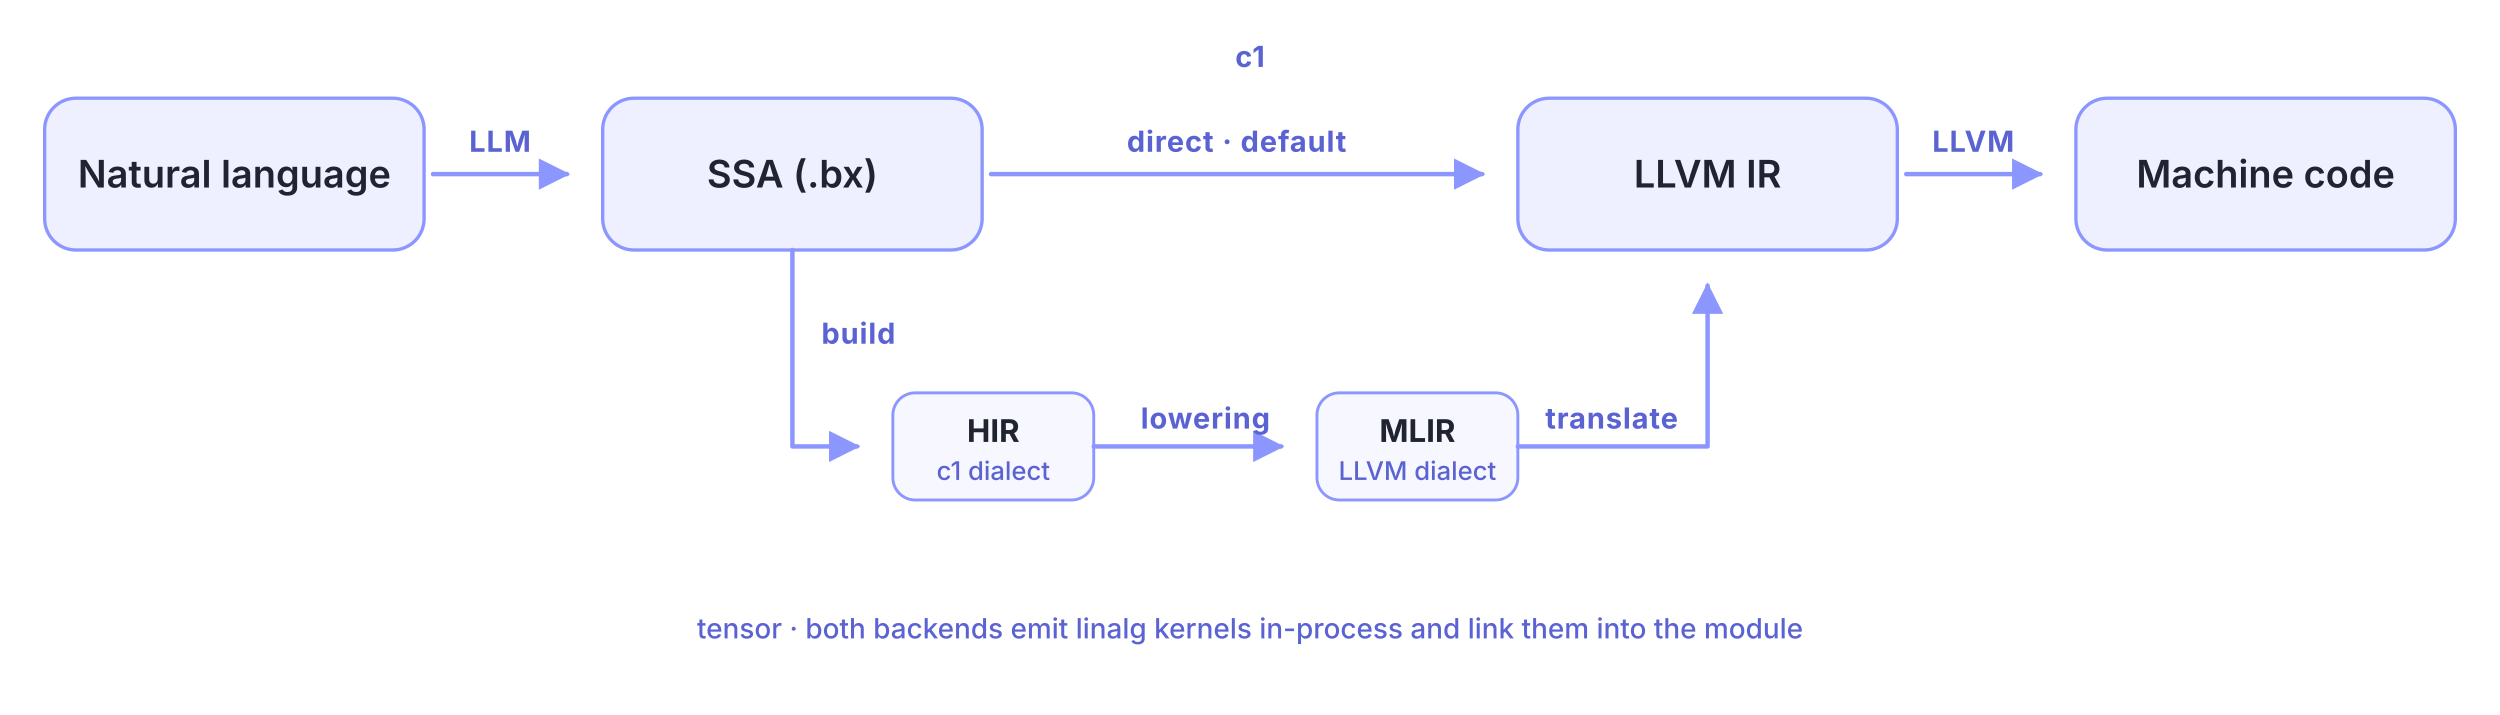
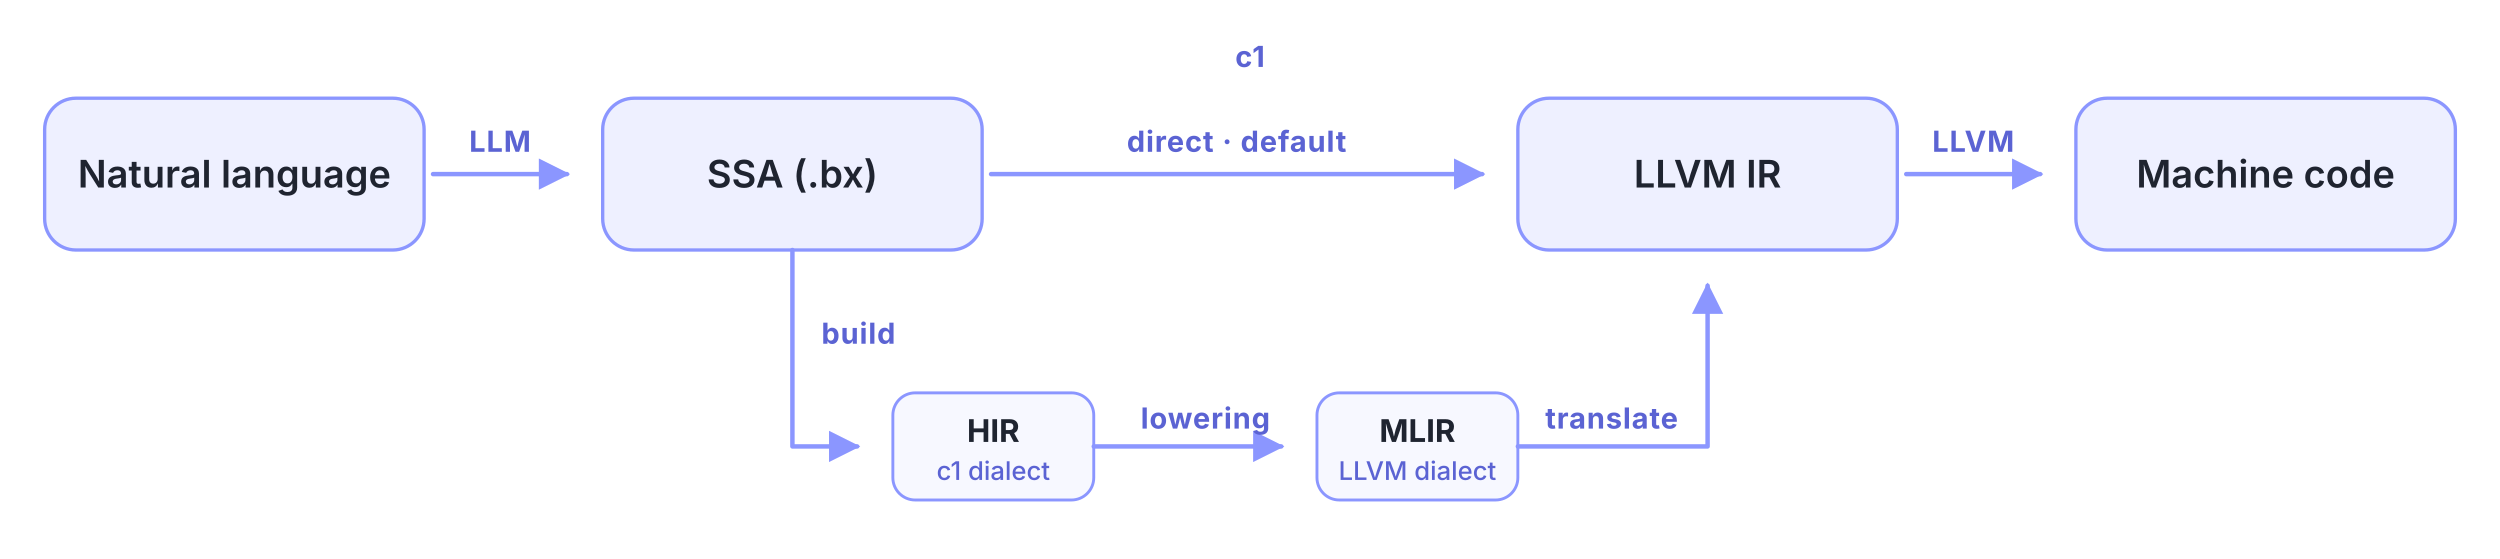
- <svg xmlns="http://www.w3.org/2000/svg" viewBox="0 0 1120 320" width="1120" height="320" role="img" aria-label="codeone pipeline: natural language to SSA, then c1 either lowers SSA directly to LLVM IR or goes through the HIR and MLIR first; LLVM emits machine code">
+ <svg xmlns="http://www.w3.org/2000/svg" viewBox="0 0 1120 250" width="1120" height="250" role="img" aria-label="codeone pipeline: natural language to SSA, then c1 either lowers SSA directly to LLVM IR or goes through the HIR and MLIR first; LLVM emits machine code">
  <defs>
    <marker id="arrow" viewBox="0 0 10 10" refX="9" refY="5" markerWidth="7" markerHeight="7" orient="auto-start-reverse">
      <path d="M0 0 L10 5 L0 10 z" fill="#8B96FF" />
    </marker>
    <style>
      .box-accent { fill: #EEF0FF; stroke: #8B96FF; stroke-width: 1.5; }
      .label      { font-family: Inter, 'Helvetica Neue', Helvetica, Arial, sans-serif; font-size: 17px; font-weight: 600; fill: #1F2430; }
      .edge       { stroke: #8B96FF; stroke-width: 2; stroke-linecap: round; stroke-linejoin: round; fill: none; marker-end: url(#arrow); }
      .edge-label { font-family: Inter, 'Helvetica Neue', Helvetica, Arial, sans-serif; font-size: 13px; font-weight: 700; fill: #5B63D3; letter-spacing: 0.4px; }
      .box-sub    { fill: #F7F8FF; stroke: #8B96FF; stroke-width: 1.3; }
      .sub-title  { font-family: Inter, 'Helvetica Neue', Helvetica, Arial, sans-serif; font-size: 14px; font-weight: 700; fill: #1F2430; }
      .sub-note   { font-family: Inter, 'Helvetica Neue', Helvetica, Arial, sans-serif; font-size: 11.5px; font-weight: 500; fill: #5B63D3; }
-       .note       { font-family: Inter, 'Helvetica Neue', Helvetica, Arial, sans-serif; font-size: 12.5px; font-weight: 500; fill: #5B63D3; }
    </style>
  </defs>
  <rect class="box-accent" x="20" y="44" width="170" height="68" rx="14" />
  <rect class="box-accent" x="270" y="44" width="170" height="68" rx="14" />
  <rect class="box-accent" x="680" y="44" width="170" height="68" rx="14" />
  <rect class="box-accent" x="930" y="44" width="170" height="68" rx="14" />
  <text class="label" x="105" y="84" text-anchor="middle">Natural language</text>
  <text class="label" x="355" y="84" text-anchor="middle">SSA (.bx)</text>
  <text class="label" x="765" y="84" text-anchor="middle">LLVM IR</text>
  <text class="label" x="1015" y="84" text-anchor="middle">Machine code</text>
  <path class="edge" d="M194 78 H254" />
  <path class="edge" d="M854 78 H914" />
  <text class="edge-label" x="224" y="68" text-anchor="middle">LLM</text>
  <text class="edge-label" x="884" y="68" text-anchor="middle">LLVM</text>
  <text class="edge-label" x="560" y="30" text-anchor="middle">c1</text>
  <path class="edge" d="M444 78 H664" />
  <text class="edge-label" x="554" y="68" text-anchor="middle">direct · default</text>
  <path class="edge" d="M355 112 V200 H384" />
  <text class="edge-label" x="368" y="154">build</text>
  <rect class="box-sub" x="400" y="176" width="90" height="48" rx="10" />
  <text class="sub-title" x="445" y="198" text-anchor="middle">HIR</text>
  <text class="sub-note" x="445" y="215" text-anchor="middle">c1 dialect</text>
  <path class="edge" d="M490 200 H574" />
  <text class="edge-label" x="540" y="192" text-anchor="middle">lowering</text>
  <rect class="box-sub" x="590" y="176" width="90" height="48" rx="10" />
  <text class="sub-title" x="635" y="198" text-anchor="middle">MLIR</text>
  <text class="sub-note" x="635" y="215" text-anchor="middle">LLVM dialect</text>
  <path class="edge" d="M680 200 H765 V128" />
  <text class="edge-label" x="722" y="192" text-anchor="middle">translate</text>
-   <text class="note" x="560" y="286" text-anchor="middle">tensor  ·  both backends emit linalg kernels in-process and link them into the module</text>
</svg>
